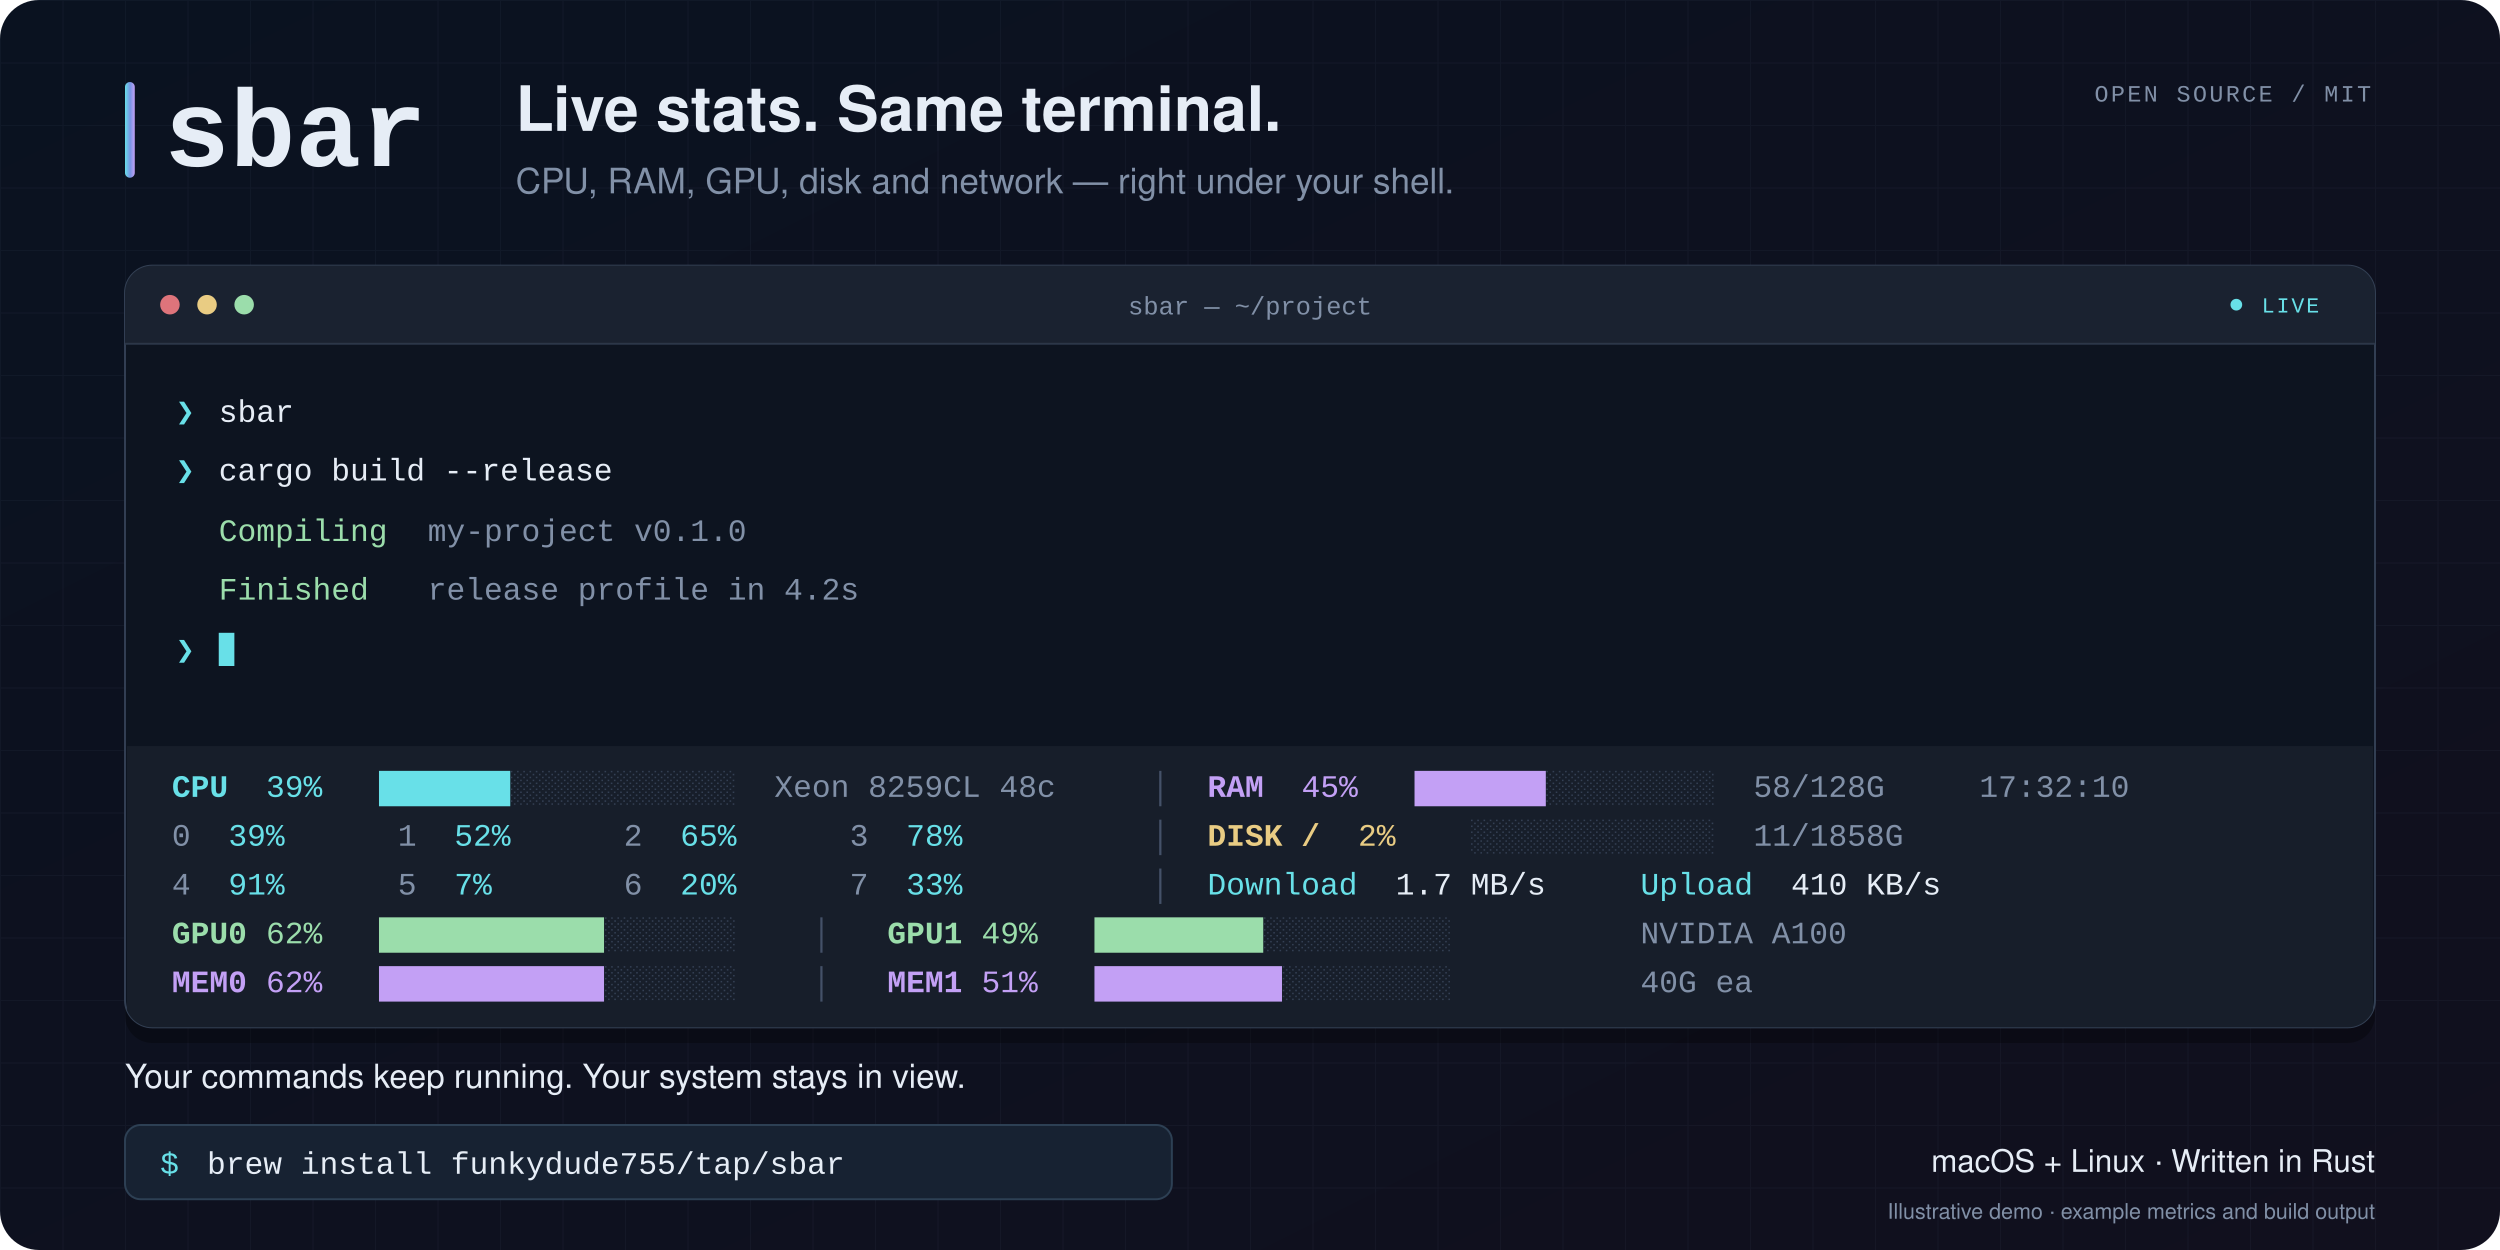
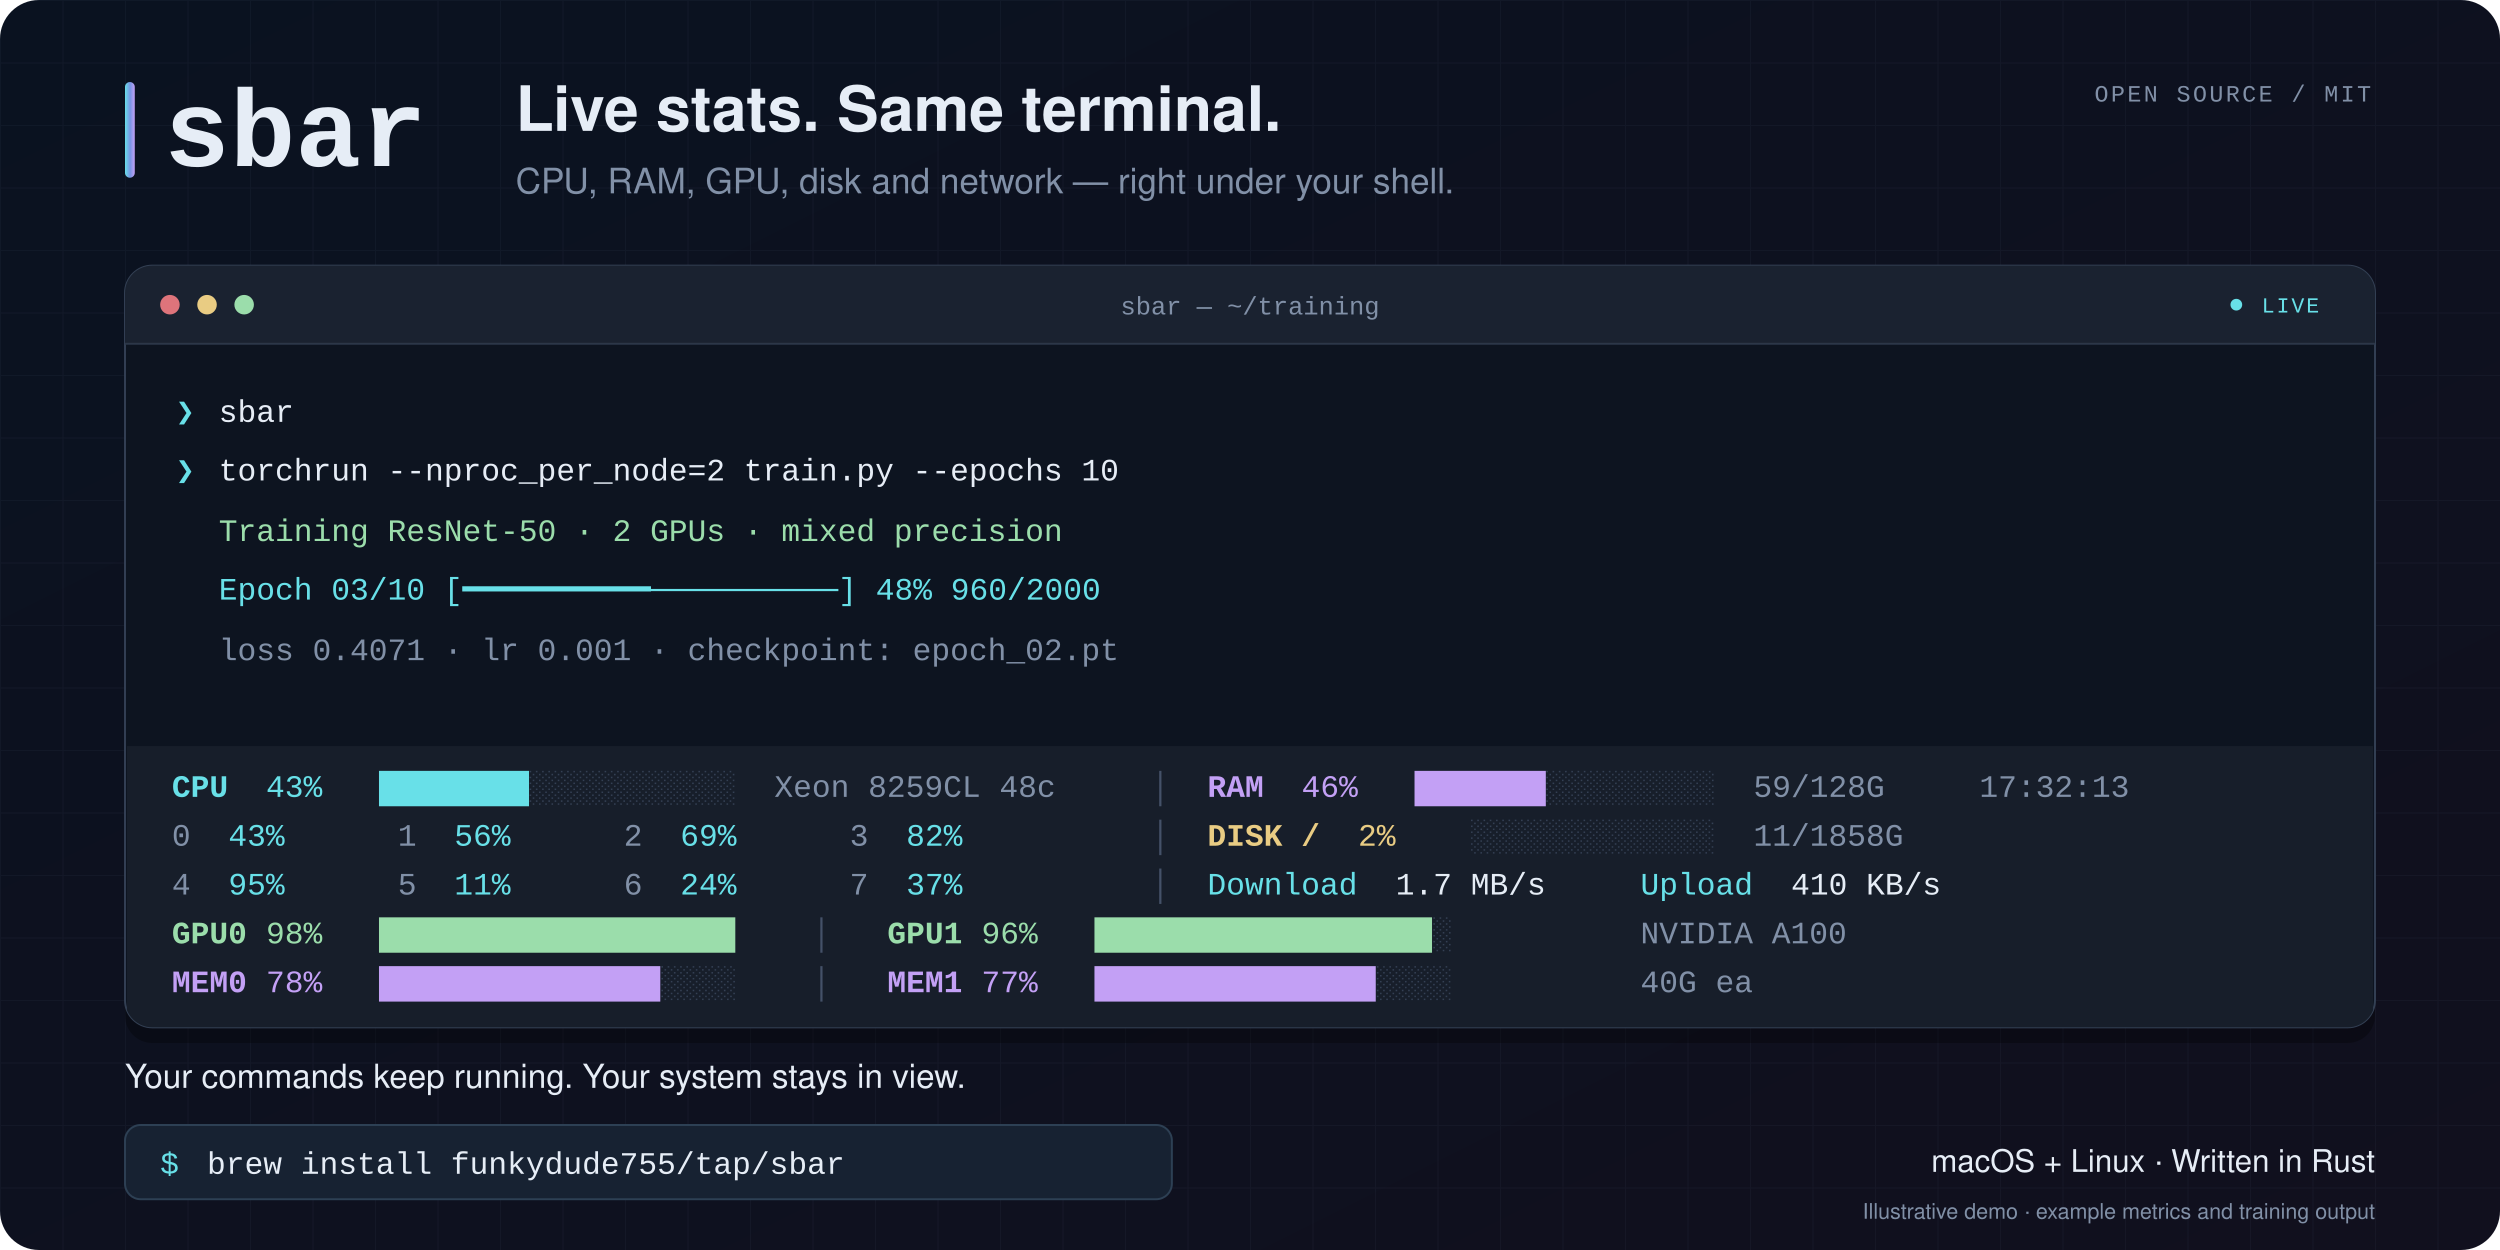
<svg xmlns="http://www.w3.org/2000/svg" width="1280" height="640" viewBox="0 0 1280 640" role="img" aria-labelledby="title description">
  <defs>
    <linearGradient id="background" x2="1" y2="1">
      <stop stop-color="#0a1220" />
      <stop offset="1" stop-color="#11101e" />
    </linearGradient>
    <linearGradient id="edge">
      <stop stop-color="#68e0e8" />
      <stop offset=".54" stop-color="#7994e5" />
      <stop offset="1" stop-color="#c3a0f5" />
    </linearGradient>
    <pattern id="grid" width="32" height="32" patternUnits="userSpaceOnUse">
      <path d="M32 0H0V32" fill="none" stroke="#8092b7" stroke-opacity=".055" />
    </pattern>
    <clipPath id="terminal">
      <rect x="64" y="136" width="1152" height="390" rx="14" />
    </clipPath>
  </defs>
  <style>text { font-kerning: none; }</style>
  <rect width="1280" height="640" rx="20" fill="url(#background)" />
  <rect width="1280" height="640" rx="20" fill="url(#grid)" />
  <rect x="64" y="42" width="5" height="49" rx="2.5" fill="url(#edge)" />
  <text x="84" y="85" fill="#e6edf6" font-size="56" font-family="Menlo,Consolas,Liberation Mono,monospace" font-weight="bold">sbar</text>
  <text x="264" y="67" fill="#e6edf6" font-size="32" font-family="Helvetica,Arial,sans-serif" font-weight="bold">Live stats. Same terminal.</text>
  <text x="264" y="99" fill="#8190a7" font-size="18" font-family="Helvetica,Arial,sans-serif">CPU, RAM, GPU, disk and network — right under your shell.</text>
  <text x="1214" y="52" fill="#8190a7" font-size="12" font-family="Menlo,Consolas,Liberation Mono,monospace" text-anchor="end" letter-spacing="1.2">OPEN SOURCE / MIT</text>
  <rect x="64" y="144" width="1152" height="390" rx="14" fill="#000" opacity=".3" />
  <rect x="64" y="136" width="1152" height="390" rx="14" fill="#0d1420" stroke="#334054" />
  <g clip-path="url(#terminal)">
    <rect x="64" y="136" width="1152" height="40" fill="#1a2230" />
    <path d="M64 176H1216" stroke="#2c3748" />
    <circle cx="87" cy="156" r="5" fill="#de747b" />
    <circle cx="106" cy="156" r="5" fill="#e9cc83" />
    <circle cx="125" cy="156" r="5" fill="#9bddab" />
-     <text x="640" y="161" fill="#8190a7" font-size="13" font-family="Menlo,Consolas,Liberation Mono,monospace" text-anchor="middle">sbar — ~/project</text>
+     <text x="640" y="161" fill="#8190a7" font-size="13" font-family="Menlo,Consolas,Liberation Mono,monospace" text-anchor="middle">sbar — ~/training</text>
    <circle cx="1145" cy="156" r="3" fill="#68e0e8" />
    <text x="1158" y="160" fill="#68e0e8" font-size="11" font-family="Menlo,Consolas,Liberation Mono,monospace" letter-spacing="1">LIVE</text>
    <rect x="65" y="382" width="1150" height="144" fill="#171e2a" />
    <path d="M65 382H1215" stroke="url(#edge)" stroke-opacity=".7" />
    <text x="90" y="216" fill="#68e0e8" font-size="16" font-family="Menlo,Consolas,Liberation Mono,monospace">❯</text>
    <text x="112" y="216" fill="#e6edf6" font-size="16" font-family="Menlo,Consolas,Liberation Mono,monospace">sbar</text>
    <text x="90" y="246" fill="#68e0e8" font-size="16" font-family="Menlo,Consolas,Liberation Mono,monospace">❯</text>
-     <text x="112" y="246" fill="#e6edf6" font-size="16" font-family="Menlo,Consolas,Liberation Mono,monospace">cargo build --release</text>
-     <text x="112" y="277" fill="#9bddab" font-size="16" font-family="Menlo,Consolas,Liberation Mono,monospace">Compiling</text>
-     <text x="219" y="277" fill="#8190a7" font-size="16" font-family="Menlo,Consolas,Liberation Mono,monospace">my-project v0.1.0</text>
-     <text x="112" y="307" fill="#9bddab" font-size="16" font-family="Menlo,Consolas,Liberation Mono,monospace">Finished</text>
-     <text x="219" y="307" fill="#8190a7" font-size="16" font-family="Menlo,Consolas,Liberation Mono,monospace">release profile in 4.2s</text>
-     <text x="90" y="338" fill="#68e0e8" font-size="16" font-family="Menlo,Consolas,Liberation Mono,monospace">❯</text>
-     <rect class="cursor" x="112" y="324" width="8" height="17" fill="#68e0e8" />
+     <text x="112" y="246" fill="#e6edf6" font-size="16" font-family="Menlo,Consolas,Liberation Mono,monospace">torchrun --nproc_per_node=2 train.py --epochs 10</text>
+     <text x="112" y="277" fill="#9bddab" font-size="16" font-family="Menlo,Consolas,Liberation Mono,monospace">Training ResNet-50 · 2 GPUs · mixed precision</text>
+     <text x="112" y="307" fill="#68e0e8" font-size="16" font-family="Menlo,Consolas,Liberation Mono,monospace">Epoch 03/10  [━━━━━━━━━━──────────]  48%  960/2000</text>
+     <text x="112" y="338" fill="#8190a7" font-size="16" font-family="Menlo,Consolas,Liberation Mono,monospace">loss 0.4071  ·  lr 0.001  ·  checkpoint: epoch_02.pt</text>
    <text x="88.0" y="408" fill="#68e0e8" font-size="16" font-family="Menlo,Consolas,Liberation Mono,monospace" font-weight="bold">CPU</text>
-     <text x="136.2" y="408" fill="#68e0e8" font-size="16" font-family="Menlo,Consolas,Liberation Mono,monospace"> 39%</text>
-     <text x="194.04" y="408" fill="#68e0e8" font-size="16" font-family="Menlo,Consolas,Liberation Mono,monospace">███████</text>
-     <text x="261.52" y="408" fill="#344054" font-size="16" font-family="Menlo,Consolas,Liberation Mono,monospace">░░░░░░░░░░░░</text>
+     <text x="136.2" y="408" fill="#68e0e8" font-size="16" font-family="Menlo,Consolas,Liberation Mono,monospace"> 43%</text>
+     <text x="194.04" y="408" fill="#68e0e8" font-size="16" font-family="Menlo,Consolas,Liberation Mono,monospace">████████</text>
+     <text x="271.16" y="408" fill="#344054" font-size="16" font-family="Menlo,Consolas,Liberation Mono,monospace">░░░░░░░░░░░</text>
    <text x="396.48" y="408" fill="#8190a7" font-size="16" font-family="Menlo,Consolas,Liberation Mono,monospace">Xeon 8259CL 48c</text>
    <text x="618.2" y="408" fill="#c3a0f5" font-size="16" font-family="Menlo,Consolas,Liberation Mono,monospace" font-weight="bold">RAM</text>
-     <text x="666.4" y="408" fill="#c3a0f5" font-size="16" font-family="Menlo,Consolas,Liberation Mono,monospace"> 45%</text>
+     <text x="666.4" y="408" fill="#c3a0f5" font-size="16" font-family="Menlo,Consolas,Liberation Mono,monospace"> 46%</text>
    <text x="724.24" y="408" fill="#c3a0f5" font-size="16" font-family="Menlo,Consolas,Liberation Mono,monospace">███████</text>
    <text x="791.72" y="408" fill="#344054" font-size="16" font-family="Menlo,Consolas,Liberation Mono,monospace">░░░░░░░░░</text>
-     <text x="897.76" y="408" fill="#8190a7" font-size="16" font-family="Menlo,Consolas,Liberation Mono,monospace">58/128G</text>
-     <text x="1013.44" y="408" fill="#8190a7" font-size="16" font-family="Menlo,Consolas,Liberation Mono,monospace">17:32:10</text>
+     <text x="897.76" y="408" fill="#8190a7" font-size="16" font-family="Menlo,Consolas,Liberation Mono,monospace">59/128G</text>
+     <text x="1013.44" y="408" fill="#8190a7" font-size="16" font-family="Menlo,Consolas,Liberation Mono,monospace">17:32:13</text>
    <text x="589.28" y="408" fill="#445168" font-size="16" font-family="Menlo,Consolas,Liberation Mono,monospace">│</text>
    <text x="589.28" y="433" fill="#445168" font-size="16" font-family="Menlo,Consolas,Liberation Mono,monospace">│</text>
    <text x="589.28" y="458" fill="#445168" font-size="16" font-family="Menlo,Consolas,Liberation Mono,monospace">│</text>
    <text x="88.0" y="433" fill="#8190a7" font-size="16" font-family="Menlo,Consolas,Liberation Mono,monospace"> 0</text>
-     <text x="116.92" y="433" fill="#68e0e8" font-size="16" font-family="Menlo,Consolas,Liberation Mono,monospace"> 39%</text>
+     <text x="116.92" y="433" fill="#68e0e8" font-size="16" font-family="Menlo,Consolas,Liberation Mono,monospace"> 43%</text>
    <text x="203.68" y="433" fill="#8190a7" font-size="16" font-family="Menlo,Consolas,Liberation Mono,monospace"> 1</text>
-     <text x="232.6" y="433" fill="#68e0e8" font-size="16" font-family="Menlo,Consolas,Liberation Mono,monospace"> 52%</text>
+     <text x="232.6" y="433" fill="#68e0e8" font-size="16" font-family="Menlo,Consolas,Liberation Mono,monospace"> 56%</text>
    <text x="319.36" y="433" fill="#8190a7" font-size="16" font-family="Menlo,Consolas,Liberation Mono,monospace"> 2</text>
-     <text x="348.28" y="433" fill="#68e0e8" font-size="16" font-family="Menlo,Consolas,Liberation Mono,monospace"> 65%</text>
+     <text x="348.28" y="433" fill="#68e0e8" font-size="16" font-family="Menlo,Consolas,Liberation Mono,monospace"> 69%</text>
    <text x="435.04" y="433" fill="#8190a7" font-size="16" font-family="Menlo,Consolas,Liberation Mono,monospace"> 3</text>
-     <text x="463.96" y="433" fill="#68e0e8" font-size="16" font-family="Menlo,Consolas,Liberation Mono,monospace"> 78%</text>
+     <text x="463.96" y="433" fill="#68e0e8" font-size="16" font-family="Menlo,Consolas,Liberation Mono,monospace"> 82%</text>
    <text x="88.0" y="458" fill="#8190a7" font-size="16" font-family="Menlo,Consolas,Liberation Mono,monospace"> 4</text>
-     <text x="116.92" y="458" fill="#68e0e8" font-size="16" font-family="Menlo,Consolas,Liberation Mono,monospace"> 91%</text>
+     <text x="116.92" y="458" fill="#68e0e8" font-size="16" font-family="Menlo,Consolas,Liberation Mono,monospace"> 95%</text>
    <text x="203.68" y="458" fill="#8190a7" font-size="16" font-family="Menlo,Consolas,Liberation Mono,monospace"> 5</text>
-     <text x="232.6" y="458" fill="#68e0e8" font-size="16" font-family="Menlo,Consolas,Liberation Mono,monospace">  7%</text>
+     <text x="232.6" y="458" fill="#68e0e8" font-size="16" font-family="Menlo,Consolas,Liberation Mono,monospace"> 11%</text>
    <text x="319.36" y="458" fill="#8190a7" font-size="16" font-family="Menlo,Consolas,Liberation Mono,monospace"> 6</text>
-     <text x="348.28" y="458" fill="#68e0e8" font-size="16" font-family="Menlo,Consolas,Liberation Mono,monospace"> 20%</text>
+     <text x="348.28" y="458" fill="#68e0e8" font-size="16" font-family="Menlo,Consolas,Liberation Mono,monospace"> 24%</text>
    <text x="435.04" y="458" fill="#8190a7" font-size="16" font-family="Menlo,Consolas,Liberation Mono,monospace"> 7</text>
-     <text x="463.96" y="458" fill="#68e0e8" font-size="16" font-family="Menlo,Consolas,Liberation Mono,monospace"> 33%</text>
+     <text x="463.96" y="458" fill="#68e0e8" font-size="16" font-family="Menlo,Consolas,Liberation Mono,monospace"> 37%</text>
    <text x="618.2" y="433" fill="#e9cc83" font-size="16" font-family="Menlo,Consolas,Liberation Mono,monospace" font-weight="bold">DISK /</text>
    <text x="695.32" y="433" fill="#e9cc83" font-size="16" font-family="Menlo,Consolas,Liberation Mono,monospace">  2%</text>
    <text x="753.16" y="433" fill="#e9cc83" font-size="16" font-family="Menlo,Consolas,Liberation Mono,monospace" />
    <text x="753.16" y="433" fill="#344054" font-size="16" font-family="Menlo,Consolas,Liberation Mono,monospace">░░░░░░░░░░░░░</text>
    <text x="897.76" y="433" fill="#8190a7" font-size="16" font-family="Menlo,Consolas,Liberation Mono,monospace">11/1858G</text>
    <text x="618.2" y="458" fill="#68e0e8" font-size="16" font-family="Menlo,Consolas,Liberation Mono,monospace">Download</text>
    <text x="714.6" y="458" fill="#e6edf6" font-size="16" font-family="Menlo,Consolas,Liberation Mono,monospace">1.7 MB/s</text>
    <text x="839.92" y="458" fill="#68e0e8" font-size="16" font-family="Menlo,Consolas,Liberation Mono,monospace">Upload</text>
    <text x="917.04" y="458" fill="#e6edf6" font-size="16" font-family="Menlo,Consolas,Liberation Mono,monospace">410 KB/s</text>
    <text x="88.0" y="483" fill="#9bddab" font-size="16" font-family="Menlo,Consolas,Liberation Mono,monospace" font-weight="bold">GPU0</text>
-     <text x="136.2" y="483" fill="#9bddab" font-size="16" font-family="Menlo,Consolas,Liberation Mono,monospace"> 62%</text>
-     <text x="194.04" y="483" fill="#9bddab" font-size="16" font-family="Menlo,Consolas,Liberation Mono,monospace">████████████</text>
-     <text x="309.72" y="483" fill="#344054" font-size="16" font-family="Menlo,Consolas,Liberation Mono,monospace">░░░░░░░</text>
+     <text x="136.2" y="483" fill="#9bddab" font-size="16" font-family="Menlo,Consolas,Liberation Mono,monospace"> 98%</text>
+     <text x="194.04" y="483" fill="#9bddab" font-size="16" font-family="Menlo,Consolas,Liberation Mono,monospace">███████████████████</text>
+     <text x="377.2" y="483" fill="#344054" font-size="16" font-family="Menlo,Consolas,Liberation Mono,monospace" />
    <text x="88.0" y="508" fill="#c3a0f5" font-size="16" font-family="Menlo,Consolas,Liberation Mono,monospace" font-weight="bold">MEM0</text>
-     <text x="136.2" y="508" fill="#c3a0f5" font-size="16" font-family="Menlo,Consolas,Liberation Mono,monospace"> 62%</text>
-     <text x="194.04" y="508" fill="#c3a0f5" font-size="16" font-family="Menlo,Consolas,Liberation Mono,monospace">████████████</text>
-     <text x="309.72" y="508" fill="#344054" font-size="16" font-family="Menlo,Consolas,Liberation Mono,monospace">░░░░░░░</text>
+     <text x="136.2" y="508" fill="#c3a0f5" font-size="16" font-family="Menlo,Consolas,Liberation Mono,monospace"> 78%</text>
+     <text x="194.04" y="508" fill="#c3a0f5" font-size="16" font-family="Menlo,Consolas,Liberation Mono,monospace">███████████████</text>
+     <text x="338.64" y="508" fill="#344054" font-size="16" font-family="Menlo,Consolas,Liberation Mono,monospace">░░░░</text>
    <text x="454.32" y="483" fill="#9bddab" font-size="16" font-family="Menlo,Consolas,Liberation Mono,monospace" font-weight="bold">GPU1</text>
-     <text x="502.52" y="483" fill="#9bddab" font-size="16" font-family="Menlo,Consolas,Liberation Mono,monospace"> 49%</text>
-     <text x="560.36" y="483" fill="#9bddab" font-size="16" font-family="Menlo,Consolas,Liberation Mono,monospace">█████████</text>
-     <text x="647.12" y="483" fill="#344054" font-size="16" font-family="Menlo,Consolas,Liberation Mono,monospace">░░░░░░░░░░</text>
+     <text x="502.52" y="483" fill="#9bddab" font-size="16" font-family="Menlo,Consolas,Liberation Mono,monospace"> 96%</text>
+     <text x="560.36" y="483" fill="#9bddab" font-size="16" font-family="Menlo,Consolas,Liberation Mono,monospace">██████████████████</text>
+     <text x="733.88" y="483" fill="#344054" font-size="16" font-family="Menlo,Consolas,Liberation Mono,monospace">░</text>
    <text x="454.32" y="508" fill="#c3a0f5" font-size="16" font-family="Menlo,Consolas,Liberation Mono,monospace" font-weight="bold">MEM1</text>
-     <text x="502.52" y="508" fill="#c3a0f5" font-size="16" font-family="Menlo,Consolas,Liberation Mono,monospace"> 51%</text>
-     <text x="560.36" y="508" fill="#c3a0f5" font-size="16" font-family="Menlo,Consolas,Liberation Mono,monospace">██████████</text>
-     <text x="656.76" y="508" fill="#344054" font-size="16" font-family="Menlo,Consolas,Liberation Mono,monospace">░░░░░░░░░</text>
+     <text x="502.52" y="508" fill="#c3a0f5" font-size="16" font-family="Menlo,Consolas,Liberation Mono,monospace"> 77%</text>
+     <text x="560.36" y="508" fill="#c3a0f5" font-size="16" font-family="Menlo,Consolas,Liberation Mono,monospace">███████████████</text>
+     <text x="704.96" y="508" fill="#344054" font-size="16" font-family="Menlo,Consolas,Liberation Mono,monospace">░░░░</text>
    <text x="415.76" y="483" fill="#445168" font-size="16" font-family="Menlo,Consolas,Liberation Mono,monospace">│</text>
    <text x="415.76" y="508" fill="#445168" font-size="16" font-family="Menlo,Consolas,Liberation Mono,monospace">│</text>
    <text x="839.92" y="483" fill="#8190a7" font-size="16" font-family="Menlo,Consolas,Liberation Mono,monospace">NVIDIA A100</text>
    <text x="839.92" y="508" fill="#8190a7" font-size="16" font-family="Menlo,Consolas,Liberation Mono,monospace">40G ea</text>
  </g>
  <text x="64" y="557" fill="#e6edf6" font-size="17" font-family="Helvetica,Arial,sans-serif">Your commands keep running. Your system stays in view.</text>
  <rect x="64" y="576" width="536" height="38" rx="8" fill="#172232" stroke="#2d4054" />
  <text x="82" y="601" fill="#68e0e8" font-size="16" font-family="Menlo,Consolas,Liberation Mono,monospace">$</text>
  <text x="106" y="601" fill="#e6edf6" font-size="16" font-family="Menlo,Consolas,Liberation Mono,monospace">brew install funkydude755/tap/sbar</text>
  <text x="1216" y="600" fill="#e6edf6" font-size="16" font-family="Helvetica,Arial,sans-serif" text-anchor="end">macOS + Linux  ·  Written in Rust</text>
-   <text x="1216" y="624" fill="#8190a7" font-size="11" font-family="Helvetica,Arial,sans-serif" text-anchor="end">Illustrative demo · example metrics and build output</text>
+   <text x="1216" y="624" fill="#8190a7" font-size="11" font-family="Helvetica,Arial,sans-serif" text-anchor="end">Illustrative demo · example metrics and training output</text>
</svg>
